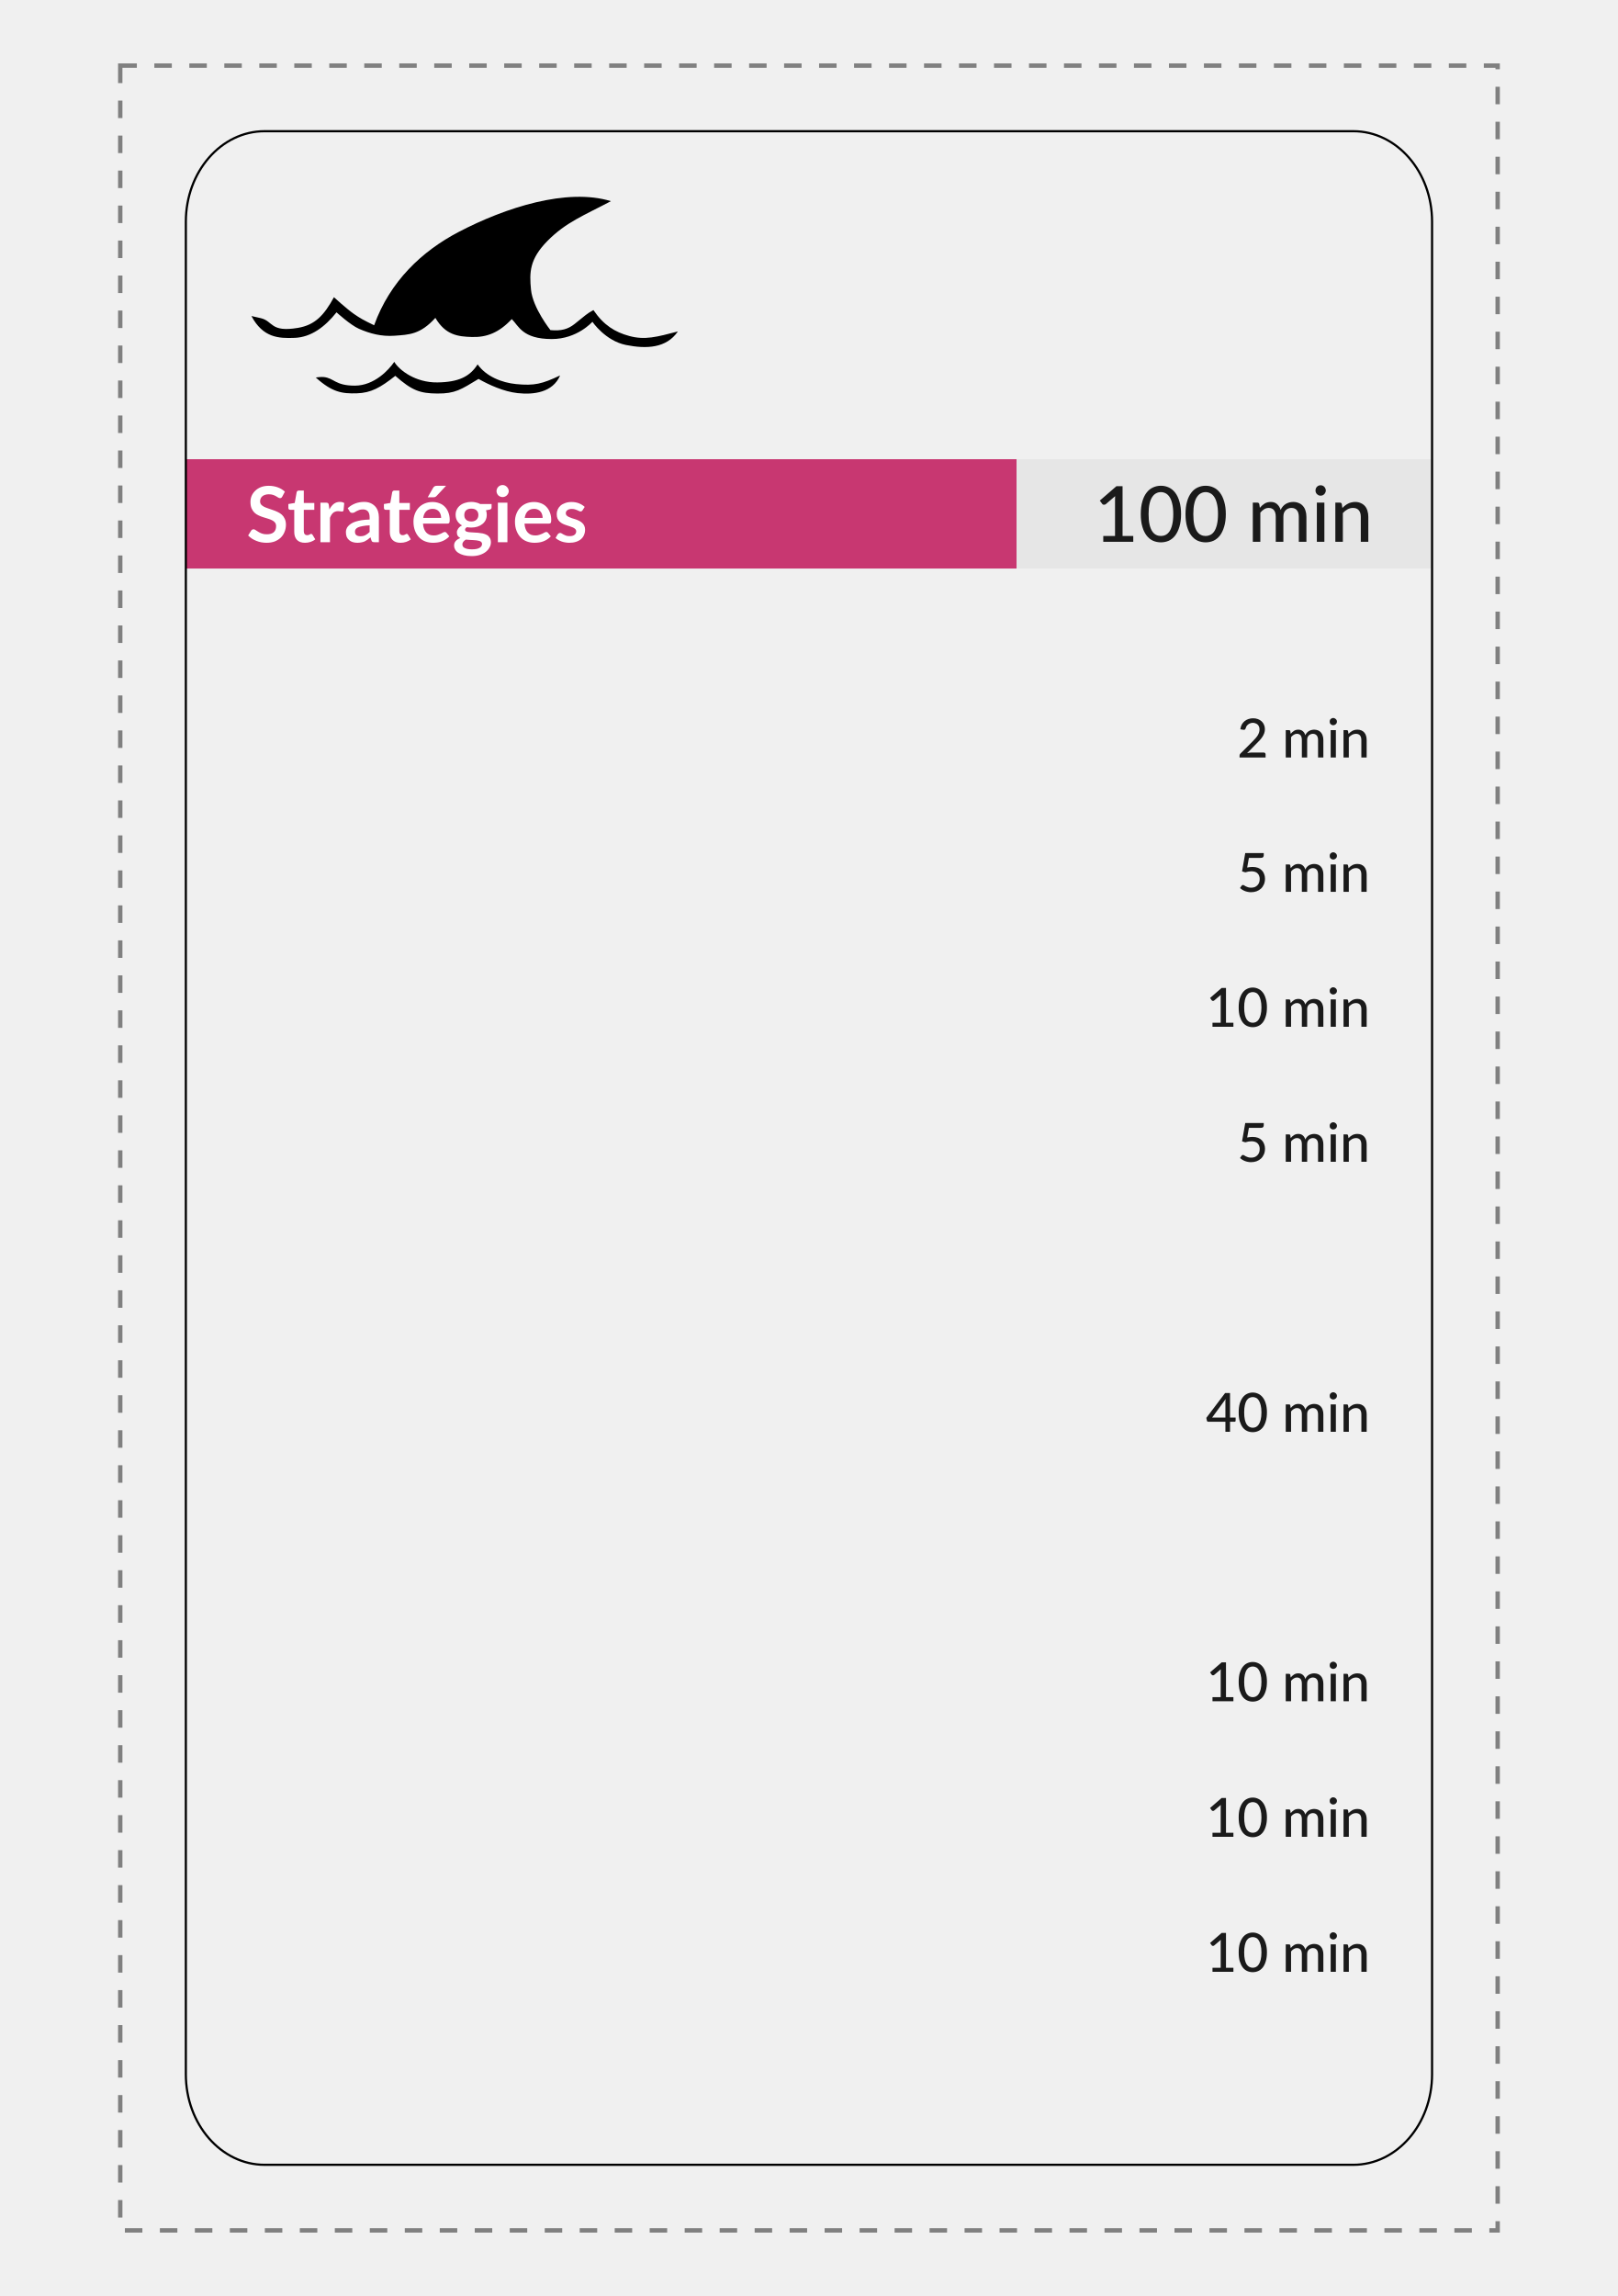
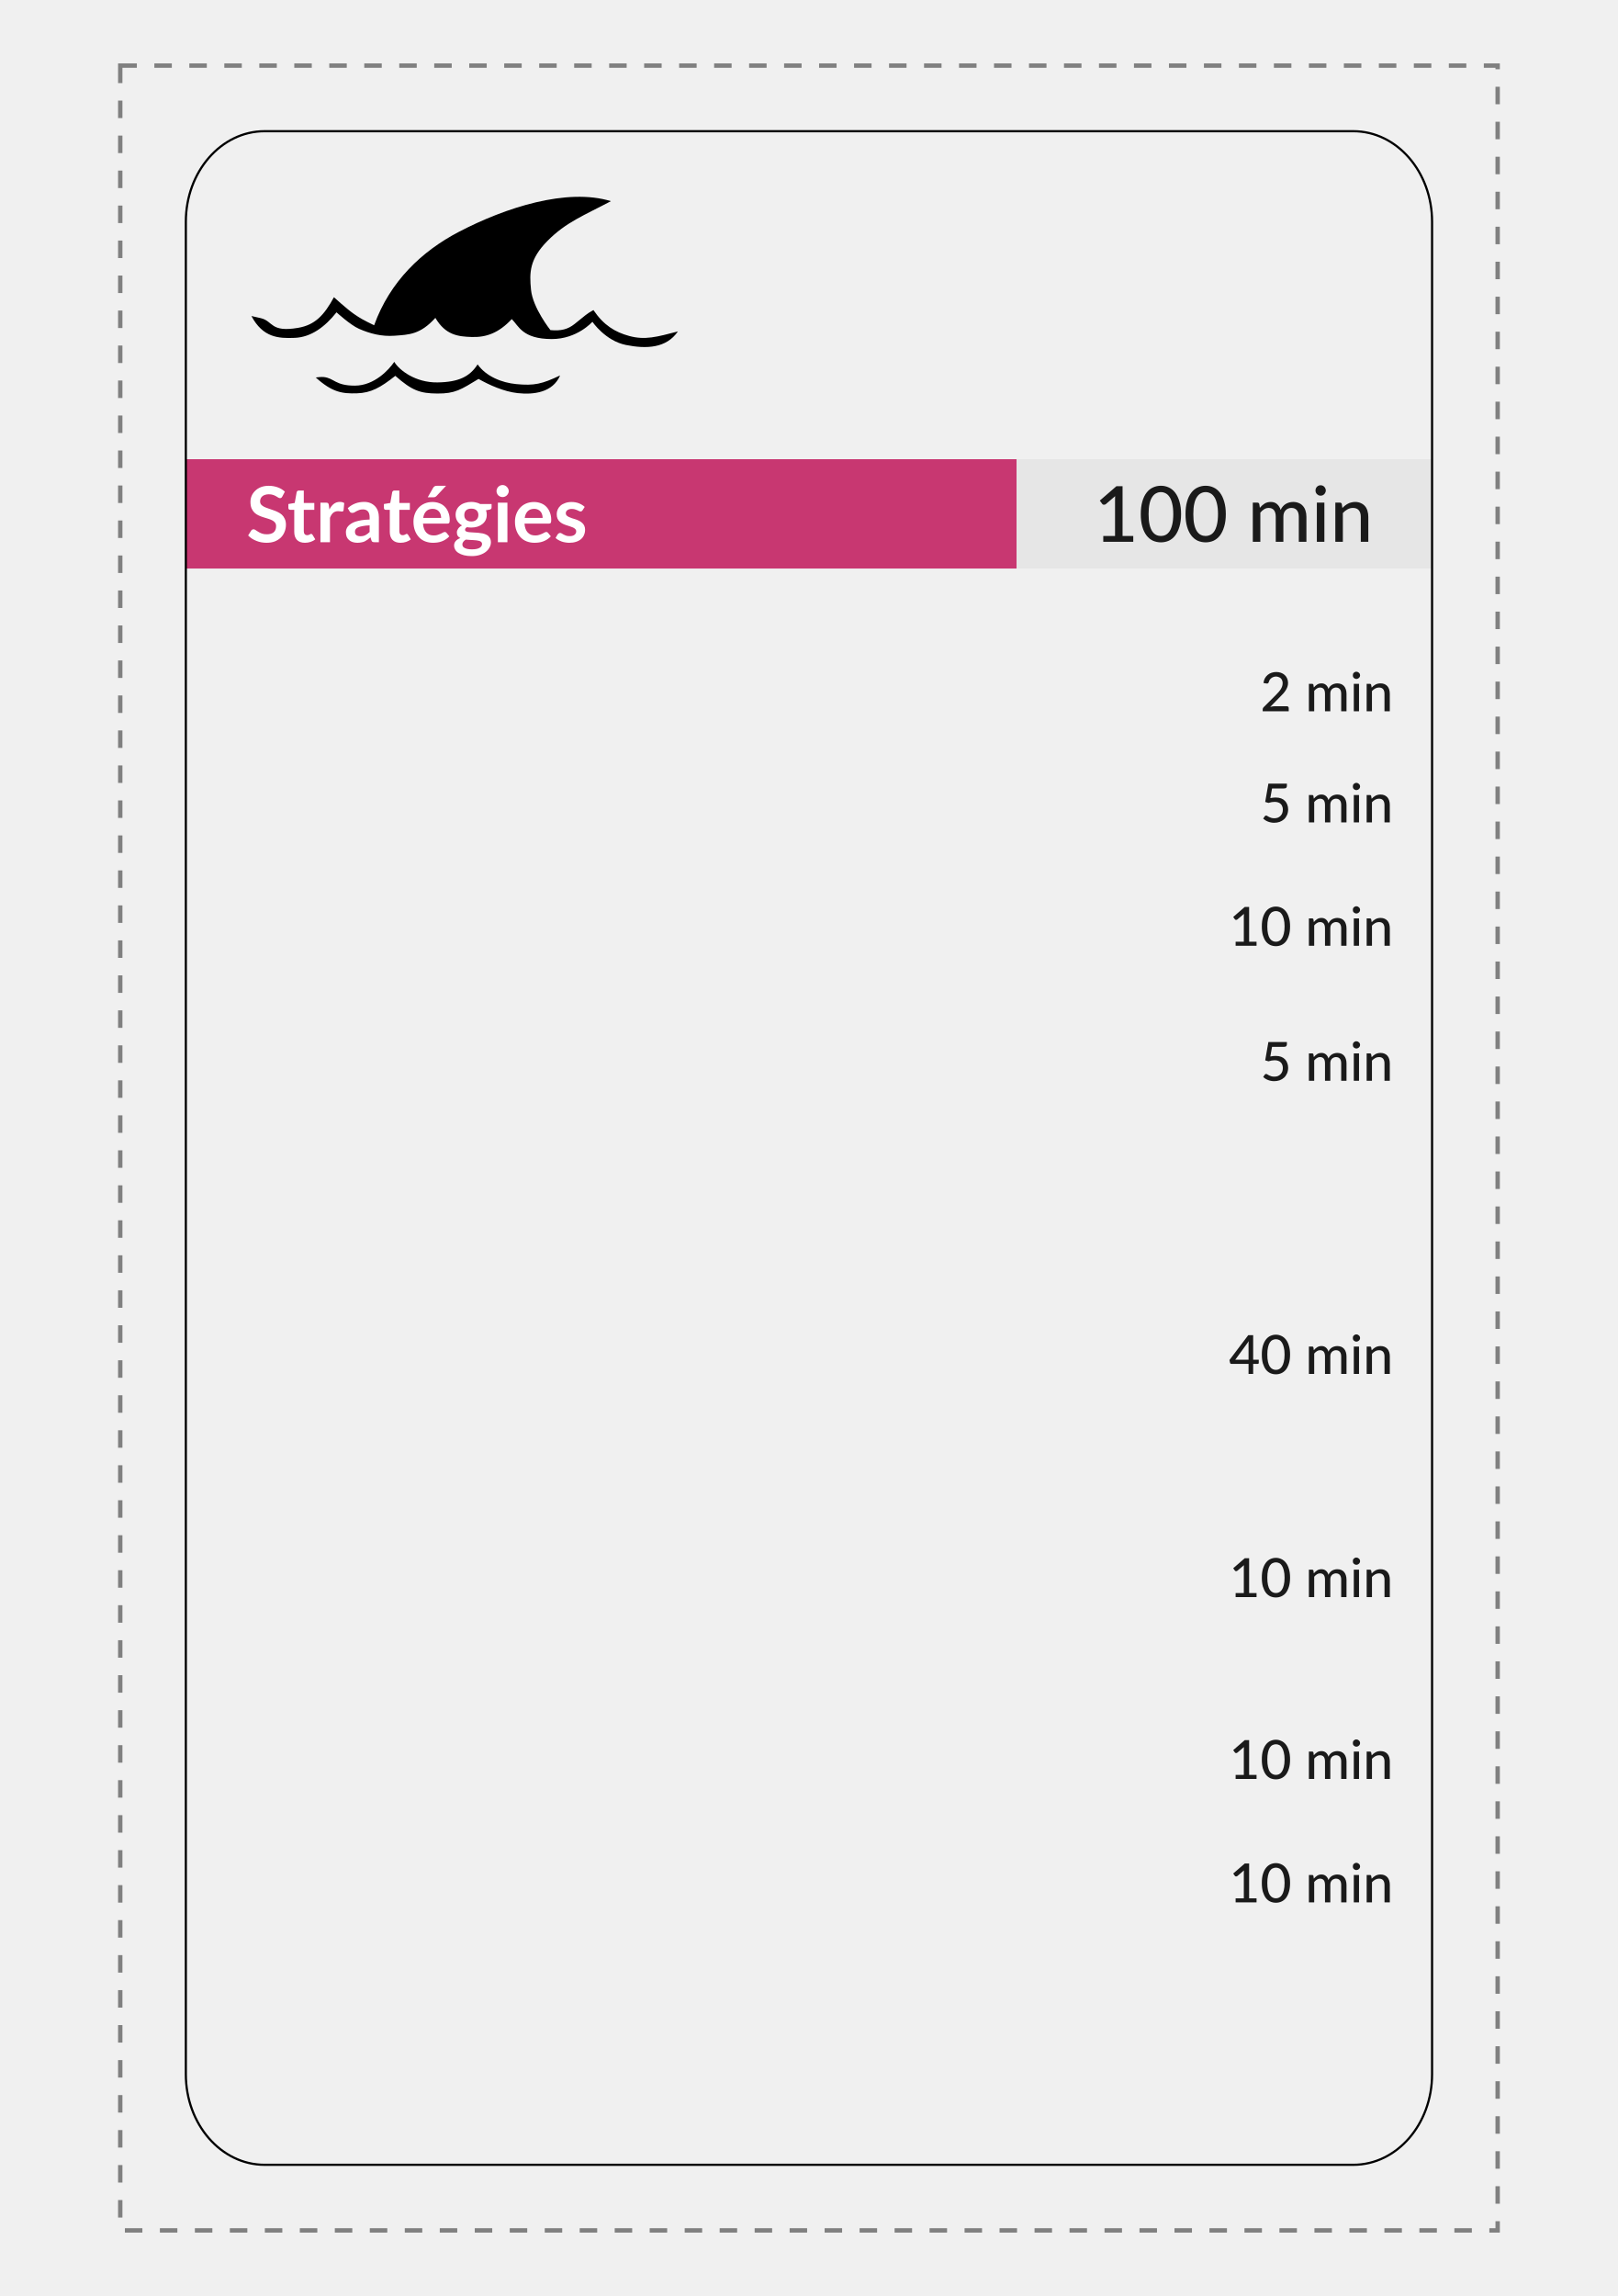
<svg xmlns="http://www.w3.org/2000/svg" xmlns:xlink="http://www.w3.org/1999/xlink" width="74mm" height="105mm" viewBox="0 0 262.205 372.047" id="svg2" version="1.1" enable-background="new">
  <defs id="defs4" />
  <g id="layer1" transform="translate(0,-680.315)" style="display:inline">
    <path style="fill:none;fill-rule:evenodd;stroke:#808080;stroke-width:0.709;stroke-linecap:butt;stroke-linejoin:miter;stroke-miterlimit:4;stroke-dasharray:2.835, 2.835;stroke-dashoffset:0;stroke-opacity:1" d="m 19.488,690.945 0,350.787 223.228,0 0,-350.787 z" id="path3350" transform="translate(4.3385302e-7,8.6660179e-6)" />
  </g>
  <g id="layer2" style="display:inline">
    <path style="fill:none;fill-opacity:1;stroke:none;stroke-width:0.709;stroke-miterlimit:4;stroke-dasharray:2.835, 2.835;stroke-dashoffset:0;stroke-opacity:1" d="m 42.884,21.259 c -7.071,0 -12.766,6.545 -12.766,14.674 l 0,38.477 201.969,0 0,-38.477 c 0,-8.129 -5.692,-14.674 -12.764,-14.674 l -176.439,0 z" id="rect4195-3" />
  </g>
  <g id="layer8" style="display:inline">
    <rect style="display:inline;fill:#c83771;fill-opacity:1;stroke:none;stroke-width:1;stroke-miterlimit:4;stroke-dasharray:none;stroke-dashoffset:0;stroke-opacity:1" id="rect4178" width="134.646" height="17.717" x="30.118" y="74.409" />
-     <text xml:space="preserve" style="font-style:normal;font-weight:normal;font-size:11.25px;line-height:125%;font-family:sans-serif;letter-spacing:0px;word-spacing:0px;display:inline;fill:#000000;fill-opacity:1;stroke:none;stroke-width:1px;stroke-linecap:butt;stroke-linejoin:miter;stroke-opacity:1" x="39.935" y="87.861" id="text4180">
-       <tspan id="tspan4182" x="39.935" y="87.861" style="font-style:normal;font-variant:normal;font-weight:bold;font-stretch:normal;font-size:12.5px;font-family:Lato;-inkscape-font-specification:'Lato Bold';fill:#ffffff">Stratégies</tspan>
+     <text xml:space="preserve" style="font-style:normal;font-weight:normal;line-height:0%;font-family:sans-serif;letter-spacing:0px;word-spacing:0px;display:inline;fill:#000000;fill-opacity:1;stroke:none;stroke-width:1px;stroke-linecap:butt;stroke-linejoin:miter;stroke-opacity:1" x="39.935" y="87.861" id="text4180">
+       <tspan id="tspan4182" x="39.935" y="87.861" style="font-style:normal;font-variant:normal;font-weight:bold;font-stretch:normal;font-size:12.5px;line-height:1.25;font-family:Lato;-inkscape-font-specification:'Lato Bold';fill:#ffffff">Stratégies</tspan>
    </text>
    <rect y="74.409" x="164.764" height="17.717" width="67.323" id="rect4191" style="display:inline;fill:#e6e6e6;fill-opacity:1;stroke:none;stroke-width:1;stroke-miterlimit:4;stroke-dasharray:none;stroke-dashoffset:0;stroke-opacity:1" />
-     <text xml:space="preserve" style="font-style:normal;font-weight:normal;font-size:12.5px;line-height:125%;font-family:sans-serif;letter-spacing:0px;word-spacing:0px;fill:#1a1a1a;fill-opacity:1;stroke:none;stroke-width:1px;stroke-linecap:butt;stroke-linejoin:miter;stroke-opacity:1" x="177.268" y="87.79" id="text4193">
-       <tspan id="tspan4195" x="177.268" y="87.79" style="font-style:normal;font-variant:normal;font-weight:500;font-stretch:normal;font-size:12.5px;font-family:Lato;-inkscape-font-specification:'Lato Medium';fill:#1a1a1a">100 min</tspan>
+     <text xml:space="preserve" style="font-style:normal;font-weight:normal;line-height:0%;font-family:sans-serif;letter-spacing:0px;word-spacing:0px;fill:#1a1a1a;fill-opacity:1;stroke:none;stroke-width:1px;stroke-linecap:butt;stroke-linejoin:miter;stroke-opacity:1" x="177.268" y="87.79" id="text4193">
+       <tspan id="tspan4195" x="177.268" y="87.79" style="font-style:normal;font-variant:normal;font-weight:500;font-stretch:normal;font-size:12.5px;line-height:1.25;font-family:Lato;-inkscape-font-specification:'Lato Medium';fill:#1a1a1a">100 min</tspan>
    </text>
  </g>
  <g id="layer7">
    <path style="fill:none;fill-rule:evenodd;stroke:none;stroke-width:1px;stroke-linecap:butt;stroke-linejoin:miter;stroke-opacity:1" d="m 99.213,31.89 0,31.89 122.244,0 0,-31.89 z" id="path4300" />
-     <flowRoot xml:space="preserve" style="font-style:normal;font-weight:normal;font-size:12.5px;line-height:125%;font-family:sans-serif;text-align:end;letter-spacing:0px;word-spacing:0px;text-anchor:end;fill:#000000;fill-opacity:1;stroke:none;stroke-width:1px;stroke-linecap:butt;stroke-linejoin:miter;stroke-opacity:1" id="flowRoot4271" transform="translate(0.3523199,-0.74843)">
+     <flowRoot xml:space="preserve" style="font-style:normal;font-weight:normal;line-height:0.01%;font-family:sans-serif;text-align:end;letter-spacing:0px;word-spacing:0px;text-anchor:end;fill:#000000;fill-opacity:1;stroke:none;stroke-width:1px;stroke-linecap:butt;stroke-linejoin:miter;stroke-opacity:1" id="flowRoot4271" transform="translate(0.3523199,-0.74843)">
      <flowRegion id="flowRegion4273">
        <use x="0" y="0" xlink:href="#path4300" id="use4275" width="100%" height="100%" />
      </flowRegion>
-       <flowPara style="font-style:normal;font-variant:normal;font-weight:bold;font-stretch:normal;font-size:13.375px;font-family:Roboto;-inkscape-font-specification:'Roboto Bold';text-align:end;text-anchor:end" id="flowPara4277">Incertitudes critiques</flowPara>
+       <flowPara style="font-style:normal;font-variant:normal;font-weight:bold;font-stretch:normal;font-size:13.375px;line-height:1.25;font-family:Roboto;-inkscape-font-specification:'Roboto Bold';text-align:end;text-anchor:end" id="flowPara4277">Incertitudes critiques</flowPara>
    </flowRoot>
  </g>
  <g id="layer6" style="display:inline">
    <path style="fill:none;fill-rule:evenodd;stroke:none;stroke-width:1px;stroke-linecap:butt;stroke-linejoin:miter;stroke-opacity:1" d="m 40.748,31.89 0,31.89 53.15,0 0,-31.89 z" id="path4213" />
    <g transform="matrix(1.007118,0,0,1.007118,-309.8222,-34.8267)" id="layer31">
      <g id="g4818">
        <path style="fill:#000000;fill-opacity:1;stroke:none;stroke-width:0.265px;stroke-linecap:butt;stroke-linejoin:miter;stroke-opacity:1" d="m 358.444,95.316 c 2.654,2.397 4.253,2.616 6.615,2.547 2.264,-0.067 3.776,-0.905 6.185,-2.811 2.701,2.374 3.97,2.824 6.763,2.844 2.873,0.021 3.79,-0.629 6.631,-2.348 1.719,0.971 4.069,2.04 6.284,2.282 2.587,0.283 5.655,-0.083 6.846,-2.844 -2.902,1.373 -4.145,1.679 -7.075,1.393 -2.311,-0.226 -4.831,-1.225 -6.204,-3.171 -1.248,1.96 -3.045,2.857 -6.466,2.902 -3.523,0.046 -6.138,-1.951 -6.945,-3.307 -0.842,1.239 -3.181,3.827 -6.356,3.827 -3.161,-4.67e-4 -3.283,-1.203 -5.004,-1.387 -0.423,-0.045 -1.274,0.074 -1.274,0.074 z" id="path4812" />
        <path style="fill:#000000;fill-opacity:1;stroke:none;stroke-width:0.265px;stroke-linecap:butt;stroke-linejoin:miter;stroke-opacity:1" d="m 348.092,85.427 c 0,0 1.028,0.228 1.54,0.353 1.991,0.488 1.483,2.307 5.951,1.553 2.751,-0.464 4.209,-2.042 5.786,-4.933 0,0 2.073,1.901 3.226,2.697 1.02,0.703 1.454,0.947 3.241,1.819 2.548,-7.078 7.702,-11.931 13.613,-15.02 7.523,-3.931 17.417,-7.114 24.495,-4.95 -4.307,2.285 -7.221,3.368 -10.205,6.388 -2.918,2.952 -2.928,5.106 -2.658,7.858 0.288,2.946 3.126,6.501 3.126,6.501 1.739,0.162 2.818,-0.141 3.878,-0.979 1.853,-1.464 1.868,-1.598 3.041,-2.245 1.658,2.447 3.47,3.542 5.755,4.167 2.531,0.693 4.441,0.162 7.838,-0.728 -1.86,2.71 -5.073,2.839 -8.365,2.177 -3.314,-0.667 -5.394,-3.731 -5.394,-3.731 0,0 -2.433,2.786 -6.548,2.778 -4.728,-0.01 -5.313,-2.122 -6.426,-3.214 -2.088,2.231 -4.089,2.957 -6.44,2.883 -2.203,-0.069 -4.224,-0.302 -5.854,-3.076 -2.431,2.688 -4.231,2.701 -6.589,2.873 -2.074,0.151 -3.936,-0.34 -5.714,-1.12 -1.365,-0.599 -3.605,-2.646 -3.605,-2.646 -1.86,2.346 -4.092,4 -6.714,4.108 -2.602,0.108 -5.118,-0.015 -6.978,-3.513 z" id="path4814" />
      </g>
    </g>
  </g>
  <g id="layer5" style="display:inline">
    <rect style="fill:none;fill-opacity:1;stroke:#000000;stroke-width:0.354;stroke-miterlimit:4;stroke-dasharray:none;stroke-dashoffset:0;stroke-opacity:1" id="rect4187" width="201.969" height="329.528" x="30.118" y="21.26" ry="14.674" rx="12.764" />
  </g>
  <g id="layer9" style="display:inline">
-     <text xml:space="preserve" style="font-style:normal;font-weight:normal;font-size:12.5px;line-height:125%;font-family:sans-serif;letter-spacing:0px;word-spacing:0px;fill:#000000;fill-opacity:1;stroke:none;stroke-width:1px;stroke-linecap:butt;stroke-linejoin:miter;stroke-opacity:1" x="-62.225" y="132.692" id="text6165">
-       <tspan id="tspan6167" x="-62.225" y="132.692" />
+     <text xml:space="preserve" style="font-style:normal;font-weight:normal;line-height:0%;font-family:sans-serif;letter-spacing:0px;word-spacing:0px;fill:#000000;fill-opacity:1;stroke:none;stroke-width:1px;stroke-linecap:butt;stroke-linejoin:miter;stroke-opacity:1" x="-62.225" y="132.692" id="text6165">
+       <tspan id="tspan6167" x="-62.225" y="132.692" style="font-size:12.5px;line-height:1.25"> </tspan>
    </text>
-     <path style="fill:none;fill-rule:evenodd;stroke:none;stroke-width:1px;stroke-linecap:butt;stroke-linejoin:miter;stroke-opacity:1" d="m 40.748,102.756 0,237.402 143.504,0 0,-237.402 -143.504,0" id="path4245" />
-     <flowRoot xml:space="preserve" style="font-style:normal;font-weight:normal;font-size:8.75px;line-height:125%;font-family:sans-serif;letter-spacing:0px;word-spacing:0px;fill:#000000;fill-opacity:1;stroke:none;stroke-width:1px;stroke-linecap:butt;stroke-linejoin:miter;stroke-opacity:1" id="flowRoot4251">
-       <flowRegion id="flowRegion4253">
+     <path style="fill:none;fill-rule:evenodd;stroke:none;stroke-width:1.065px;stroke-linecap:butt;stroke-linejoin:miter;stroke-opacity:1" d="M 35.123,97.6 V 340.157 H 194.564 V 97.6 H 35.123" id="path4245" />
+     <flowRoot xml:space="preserve" style="font-style:normal;font-weight:normal;line-height:0.8;font-family:sans-serif;letter-spacing:0px;word-spacing:0px;fill:#000000;fill-opacity:1;stroke:none;stroke-width:1px;stroke-linecap:butt;stroke-linejoin:miter;stroke-opacity:1" id="flowRoot4251">
+       <flowRegion id="flowRegion4253" style="line-height:0.8">
        <use x="0" y="0" xlink:href="#path4245" id="use4255" width="100%" height="100%" />
      </flowRegion>
-       <flowPara id="flowPara4257" style="font-style:normal;font-variant:normal;font-weight:bold;font-stretch:normal;font-family:Roboto;-inkscape-font-specification:'Roboto Bold';fill:#999999;fill-opacity:1">Etapes</flowPara>
-       <flowPara style="font-style:normal;font-variant:normal;font-weight:normal;font-stretch:normal;font-family:Lato;-inkscape-font-specification:Lato;fill:#1a1a1a;fill-opacity:1" id="flowPara4358">Décrire la séquence des étapes</flowPara>
-       <flowPara style="font-style:normal;font-variant:normal;font-weight:normal;font-stretch:normal;font-family:Lato;-inkscape-font-specification:Lato;fill:#1a1a1a;fill-opacity:1" id="flowPara4338" />
-       <flowPara style="font-style:normal;font-variant:normal;font-weight:normal;font-stretch:normal;font-family:Lato;-inkscape-font-specification:Lato;fill:#1a1a1a;fill-opacity:1" id="flowPara4340">Dresser une liste des incertitudes</flowPara>
-       <flowPara style="font-style:normal;font-variant:normal;font-weight:normal;font-stretch:normal;font-family:Lato;-inkscape-font-specification:Lato;fill:#1a1a1a;fill-opacity:1" id="flowPara4342" />
-       <flowPara style="font-style:normal;font-variant:normal;font-weight:normal;font-stretch:normal;font-family:Lato;-inkscape-font-specification:Lato;fill:#1a1a1a;fill-opacity:1" id="flowPara4344">Hiérarchiser les facteurs les plus critiques</flowPara>
-       <flowPara style="font-style:normal;font-variant:normal;font-weight:normal;font-stretch:normal;font-family:Lato;-inkscape-font-specification:Lato;fill:#1a1a1a;fill-opacity:1" id="flowPara4346" />
-       <flowPara style="font-style:normal;font-variant:normal;font-weight:normal;font-stretch:normal;font-family:Lato;-inkscape-font-specification:Lato;fill:#1a1a1a;fill-opacity:1" id="flowPara4365">Sélectionnez les deux éléments les plus critiques et les plus incertains et placez-les sur la grille en tant que X et Y. Quatre quadrants sont ainsi créés.</flowPara>
-       <flowPara style="font-style:normal;font-variant:normal;font-weight:normal;font-stretch:normal;font-family:Lato;-inkscape-font-specification:Lato;fill:#1a1a1a;fill-opacity:1" id="flowPara4350" />
-       <flowPara style="font-style:normal;font-variant:normal;font-weight:normal;font-stretch:normal;font-family:Lato;-inkscape-font-specification:Lato;fill:#1a1a1a;fill-opacity:1" id="flowPara4352">Chaque groupe rédige un scénario pour un quadrant, le partage, réfléchit à des stratégies et les partage.</flowPara>
-       <flowPara style="font-style:normal;font-variant:normal;font-weight:normal;font-stretch:normal;font-family:Lato;-inkscape-font-specification:Lato;fill:#1a1a1a;fill-opacity:1" id="flowPara4354" />
-       <flowPara style="font-style:normal;font-variant:normal;font-weight:normal;font-stretch:normal;font-family:Lato;-inkscape-font-specification:Lato;fill:#1a1a1a;fill-opacity:1" id="flowPara4356">Sélectionner des stratégies robustes et de couverture</flowPara>
-       <flowPara style="font-style:normal;font-variant:normal;font-weight:normal;font-stretch:normal;font-family:Lato;-inkscape-font-specification:Lato;fill:#1a1a1a;fill-opacity:1" id="flowPara4359" />
-       <flowPara style="font-style:normal;font-variant:normal;font-weight:normal;font-stretch:normal;font-family:Lato;-inkscape-font-specification:Lato;fill:#1a1a1a;fill-opacity:1" id="flowPara4361">Les groupes débriefent avec W<flowSpan style="font-size:65%;baseline-shift:super" id="flowSpan4363">3</flowSpan>
+       <flowPara id="flowPara4257" style="font-style:normal;font-variant:normal;font-weight:bold;font-stretch:normal;font-size:8.75px;line-height:0.8;font-family:Roboto;-inkscape-font-specification:'Roboto Bold';fill:#999999;fill-opacity:1">Etapes</flowPara>
+       <flowPara style="font-style:normal;font-variant:normal;font-weight:normal;font-stretch:normal;font-size:8.75px;line-height:0.8;font-family:Lato;-inkscape-font-specification:Lato;fill:#1a1a1a;fill-opacity:1" id="flowPara4358">Décrire la séquence des étapes</flowPara>
+       <flowPara style="font-style:normal;font-variant:normal;font-weight:normal;font-stretch:normal;font-size:8.75px;line-height:0.8;font-family:Lato;-inkscape-font-specification:Lato;fill:#1a1a1a;fill-opacity:1" id="flowPara4338"> </flowPara>
+       <flowPara style="font-style:normal;font-variant:normal;font-weight:normal;font-stretch:normal;font-size:8.75px;line-height:0.8;font-family:Lato;-inkscape-font-specification:Lato;fill:#1a1a1a;fill-opacity:1" id="flowPara4340">Dresser une liste des incertitudes</flowPara>
+       <flowPara style="font-style:normal;font-variant:normal;font-weight:normal;font-stretch:normal;font-size:8.75px;line-height:0.8;font-family:Lato;-inkscape-font-specification:Lato;fill:#1a1a1a;fill-opacity:1" id="flowPara4342"> </flowPara>
+       <flowPara style="font-style:normal;font-variant:normal;font-weight:normal;font-stretch:normal;font-size:8.75px;line-height:0.8;font-family:Lato;-inkscape-font-specification:Lato;fill:#1a1a1a;fill-opacity:1" id="flowPara4344">Hiérarchiser les facteurs les plus critiques</flowPara>
+       <flowPara style="font-style:normal;font-variant:normal;font-weight:normal;font-stretch:normal;font-size:8.75px;line-height:0.8;font-family:Lato;-inkscape-font-specification:Lato;fill:#1a1a1a;fill-opacity:1" id="flowPara4346"> </flowPara>
+       <flowPara style="font-style:normal;font-variant:normal;font-weight:normal;font-stretch:normal;font-size:8.75px;line-height:0.8;font-family:Lato;-inkscape-font-specification:Lato;fill:#1a1a1a;fill-opacity:1" id="flowPara4365">Sélectionnez les deux éléments les plus critiques et les plus incertains et placez-les sur la grille en tant que X et Y. Quatre quadrants sont ainsi créés.</flowPara>
+       <flowPara style="font-style:normal;font-variant:normal;font-weight:normal;font-stretch:normal;font-size:8.75px;line-height:0.8;font-family:Lato;-inkscape-font-specification:Lato;fill:#1a1a1a;fill-opacity:1" id="flowPara4350"> </flowPara>
+       <flowPara style="font-style:normal;font-variant:normal;font-weight:normal;font-stretch:normal;font-size:8.75px;line-height:0.8;font-family:Lato;-inkscape-font-specification:Lato;fill:#1a1a1a;fill-opacity:1" id="flowPara4352">Chaque groupe rédige un scénario pour un quadrant, le partage, réfléchit à des stratégies et les partage.</flowPara>
+       <flowPara style="font-style:normal;font-variant:normal;font-weight:normal;font-stretch:normal;font-size:8.75px;line-height:0.8;font-family:Lato;-inkscape-font-specification:Lato;fill:#1a1a1a;fill-opacity:1" id="flowPara4354"> </flowPara>
+       <flowPara style="font-style:normal;font-variant:normal;font-weight:normal;font-stretch:normal;font-size:8.75px;line-height:0.8;font-family:Lato;-inkscape-font-specification:Lato;fill:#1a1a1a;fill-opacity:1" id="flowPara4356">Sélectionner des stratégies robustes et de couverture</flowPara>
+       <flowPara style="font-style:normal;font-variant:normal;font-weight:normal;font-stretch:normal;font-size:8.75px;line-height:0.8;font-family:Lato;-inkscape-font-specification:Lato;fill:#1a1a1a;fill-opacity:1" id="flowPara4359"> </flowPara>
+       <flowPara style="font-style:normal;font-variant:normal;font-weight:normal;font-stretch:normal;font-size:8.75px;line-height:0.8;font-family:Lato;-inkscape-font-specification:Lato;fill:#1a1a1a;fill-opacity:1" id="flowPara4361">Les groupes débriefent avec W<flowSpan style="font-size:65%;line-height:0.8;baseline-shift:super" id="flowSpan4363">3</flowSpan>
      </flowPara>
-       <flowPara style="font-style:normal;font-variant:normal;font-weight:normal;font-stretch:normal;font-family:Lato;-inkscape-font-specification:Lato;fill:#1a1a1a;fill-opacity:1" id="flowPara4369" />
-       <flowPara style="font-style:normal;font-variant:normal;font-weight:normal;font-stretch:normal;font-family:Lato;-inkscape-font-specification:Lato;fill:#1a1a1a;fill-opacity:1" id="flowPara4371">Les groupes partagent leurs comptes rendus et choisissent un "Maintenant quoi" à suivre.</flowPara>
+       <flowPara style="font-style:normal;font-variant:normal;font-weight:normal;font-stretch:normal;font-size:8.75px;line-height:0.8;font-family:Lato;-inkscape-font-specification:Lato;fill:#1a1a1a;fill-opacity:1" id="flowPara4369" />
+       <flowPara style="font-style:normal;font-variant:normal;font-weight:normal;font-stretch:normal;font-size:8.75px;line-height:0.8;font-family:Lato;-inkscape-font-specification:Lato;fill:#1a1a1a;fill-opacity:1" id="flowPara4371">L es groupes partagent leurs comptes rendus et choisissent un  Maintenant que va-t-il se passer ?</flowPara>
    </flowRoot>
-     <text xml:space="preserve" style="font-style:normal;font-weight:normal;font-size:8.75px;line-height:125%;font-family:sans-serif;letter-spacing:0px;word-spacing:0px;fill:#000000;fill-opacity:1;stroke:none;stroke-width:1px;stroke-linecap:butt;stroke-linejoin:miter;stroke-opacity:1" x="93.898" y="183.547" id="text4267">
-       <tspan id="tspan4269" x="93.898" y="183.547" />
+     <text xml:space="preserve" style="font-style:normal;font-weight:normal;line-height:0%;font-family:sans-serif;letter-spacing:0px;word-spacing:0px;fill:#000000;fill-opacity:1;stroke:none;stroke-width:1px;stroke-linecap:butt;stroke-linejoin:miter;stroke-opacity:1" x="93.898" y="183.547" id="text4267">
+       <tspan id="tspan4269" x="93.898" y="183.547" style="font-size:8.75px;line-height:1.25"> </tspan>
    </text>
  </g>
  <g id="layer4" style="display:inline">
-     <text id="text4227" y="122.749" x="200.497" style="font-style:normal;font-weight:normal;font-size:8.75px;line-height:125%;font-family:sans-serif;letter-spacing:0px;word-spacing:0px;fill:#1a1a1a;fill-opacity:1;stroke:none;stroke-width:1px;stroke-linecap:butt;stroke-linejoin:miter;stroke-opacity:1" xml:space="preserve">
-       <tspan style="font-style:normal;font-variant:normal;font-weight:500;font-stretch:normal;font-family:Lato;-inkscape-font-specification:'Lato Medium';fill:#1a1a1a" y="122.749" x="200.497" id="tspan4229">2 min</tspan>
+     <text id="text4227" y="115.249" x="204.247" style="font-style:normal;font-weight:normal;line-height:0%;font-family:sans-serif;letter-spacing:0px;word-spacing:0px;fill:#1a1a1a;fill-opacity:1;stroke:none;stroke-width:1px;stroke-linecap:butt;stroke-linejoin:miter;stroke-opacity:1" xml:space="preserve">
+       <tspan style="font-style:normal;font-variant:normal;font-weight:500;font-stretch:normal;font-size:8.75px;line-height:1.25;font-family:Lato;-inkscape-font-specification:'Lato Medium';fill:#1a1a1a" y="115.249" x="204.247" id="tspan4229">2 min</tspan>
    </text>
-     <text id="text4231" y="144.512" x="200.497" style="font-style:normal;font-weight:normal;font-size:8.75px;line-height:125%;font-family:sans-serif;letter-spacing:0px;word-spacing:0px;fill:#1a1a1a;fill-opacity:1;stroke:none;stroke-width:1px;stroke-linecap:butt;stroke-linejoin:miter;stroke-opacity:1" xml:space="preserve">
-       <tspan style="font-style:normal;font-variant:normal;font-weight:500;font-stretch:normal;font-family:Lato;-inkscape-font-specification:'Lato Medium';fill:#1a1a1a" y="144.512" x="200.497" id="tspan4233">5 min</tspan>
+     <text id="text4231" y="133.262" x="204.247" style="font-style:normal;font-weight:normal;line-height:0%;font-family:sans-serif;letter-spacing:0px;word-spacing:0px;fill:#1a1a1a;fill-opacity:1;stroke:none;stroke-width:1px;stroke-linecap:butt;stroke-linejoin:miter;stroke-opacity:1" xml:space="preserve">
+       <tspan style="font-style:normal;font-variant:normal;font-weight:500;font-stretch:normal;font-size:8.75px;line-height:1.25;font-family:Lato;-inkscape-font-specification:'Lato Medium';fill:#1a1a1a" y="133.262" x="204.247" id="tspan4233">5 min</tspan>
    </text>
    <path style="fill:none;fill-rule:evenodd;stroke:none;stroke-width:1px;stroke-linecap:butt;stroke-linejoin:miter;stroke-opacity:1" d="m 194.882,102.756 0,237.402 26.575,0 0,-237.402 z" id="path4239" />
-     <text xml:space="preserve" style="font-style:normal;font-weight:normal;font-size:8.75px;line-height:125%;font-family:sans-serif;letter-spacing:0px;word-spacing:0px;fill:#1a1a1a;fill-opacity:1;stroke:none;stroke-width:1px;stroke-linecap:butt;stroke-linejoin:miter;stroke-opacity:1" x="195.421" y="166.384" id="text4390">
-       <tspan id="tspan4392" x="195.421" y="166.384" style="font-style:normal;font-variant:normal;font-weight:500;font-stretch:normal;font-family:Lato;-inkscape-font-specification:'Lato Medium';fill:#1a1a1a">10 min</tspan>
+     <text xml:space="preserve" style="font-style:normal;font-weight:normal;line-height:0%;font-family:sans-serif;letter-spacing:0px;word-spacing:0px;fill:#1a1a1a;fill-opacity:1;stroke:none;stroke-width:1px;stroke-linecap:butt;stroke-linejoin:miter;stroke-opacity:1" x="199.171" y="153.259" id="text4390">
+       <tspan id="tspan4392" x="199.171" y="153.259" style="font-style:normal;font-variant:normal;font-weight:500;font-stretch:normal;font-size:8.75px;line-height:1.25;font-family:Lato;-inkscape-font-specification:'Lato Medium';fill:#1a1a1a">10 min</tspan>
    </text>
-     <text id="text4394" y="188.257" x="200.497" style="font-style:normal;font-weight:normal;font-size:8.75px;line-height:125%;font-family:sans-serif;letter-spacing:0px;word-spacing:0px;fill:#1a1a1a;fill-opacity:1;stroke:none;stroke-width:1px;stroke-linecap:butt;stroke-linejoin:miter;stroke-opacity:1" xml:space="preserve">
-       <tspan style="font-style:normal;font-variant:normal;font-weight:500;font-stretch:normal;font-family:Lato;-inkscape-font-specification:'Lato Medium';fill:#1a1a1a" y="188.257" x="200.497" id="tspan4396">5 min</tspan>
+     <text id="text4394" y="175.132" x="204.247" style="font-style:normal;font-weight:normal;line-height:0%;font-family:sans-serif;letter-spacing:0px;word-spacing:0px;fill:#1a1a1a;fill-opacity:1;stroke:none;stroke-width:1px;stroke-linecap:butt;stroke-linejoin:miter;stroke-opacity:1" xml:space="preserve">
+       <tspan style="font-style:normal;font-variant:normal;font-weight:500;font-stretch:normal;font-size:8.75px;line-height:1.25;font-family:Lato;-inkscape-font-specification:'Lato Medium';fill:#1a1a1a" y="175.132" x="204.247" id="tspan4396">5 min</tspan>
    </text>
-     <text xml:space="preserve" style="font-style:normal;font-weight:normal;font-size:8.75px;line-height:125%;font-family:sans-serif;letter-spacing:0px;word-spacing:0px;fill:#1a1a1a;fill-opacity:1;stroke:none;stroke-width:1px;stroke-linecap:butt;stroke-linejoin:miter;stroke-opacity:1" x="195.421" y="232.007" id="text4360">
-       <tspan id="tspan4362" x="195.421" y="232.007" style="font-style:normal;font-variant:normal;font-weight:500;font-stretch:normal;font-family:Lato;-inkscape-font-specification:'Lato Medium';fill:#1a1a1a">40 min</tspan>
+     <text xml:space="preserve" style="font-style:normal;font-weight:normal;line-height:0%;font-family:sans-serif;letter-spacing:0px;word-spacing:0px;fill:#1a1a1a;fill-opacity:1;stroke:none;stroke-width:1px;stroke-linecap:butt;stroke-linejoin:miter;stroke-opacity:1" x="199.171" y="222.632" id="text4360">
+       <tspan id="tspan4362" x="199.171" y="222.632" style="font-style:normal;font-variant:normal;font-weight:500;font-stretch:normal;font-size:8.75px;line-height:1.25;font-family:Lato;-inkscape-font-specification:'Lato Medium';fill:#1a1a1a">40 min</tspan>
    </text>
-     <text xml:space="preserve" style="font-style:normal;font-weight:normal;font-size:8.75px;line-height:125%;font-family:sans-serif;letter-spacing:0px;word-spacing:0px;fill:#1a1a1a;fill-opacity:1;stroke:none;stroke-width:1px;stroke-linecap:butt;stroke-linejoin:miter;stroke-opacity:1" x="195.421" y="275.669" id="text4364">
-       <tspan id="tspan4366" x="195.421" y="275.669" style="font-style:normal;font-variant:normal;font-weight:500;font-stretch:normal;font-family:Lato;-inkscape-font-specification:'Lato Medium';fill:#1a1a1a">10 min</tspan>
+     <text xml:space="preserve" style="font-style:normal;font-weight:normal;line-height:0%;font-family:sans-serif;letter-spacing:0px;word-spacing:0px;fill:#1a1a1a;fill-opacity:1;stroke:none;stroke-width:1px;stroke-linecap:butt;stroke-linejoin:miter;stroke-opacity:1" x="199.171" y="258.794" id="text4364">
+       <tspan id="tspan4366" x="199.171" y="258.794" style="font-style:normal;font-variant:normal;font-weight:500;font-stretch:normal;font-size:8.75px;line-height:1.25;font-family:Lato;-inkscape-font-specification:'Lato Medium';fill:#1a1a1a">10 min</tspan>
    </text>
-     <text id="text4375" y="297.642" x="195.421" style="font-style:normal;font-weight:normal;font-size:8.75px;line-height:125%;font-family:sans-serif;letter-spacing:0px;word-spacing:0px;fill:#1a1a1a;fill-opacity:1;stroke:none;stroke-width:1px;stroke-linecap:butt;stroke-linejoin:miter;stroke-opacity:1" xml:space="preserve">
-       <tspan style="font-style:normal;font-variant:normal;font-weight:500;font-stretch:normal;font-family:Lato;-inkscape-font-specification:'Lato Medium';fill:#1a1a1a" y="297.642" x="195.421" id="tspan4377">10 min</tspan>
+     <text id="text4375" y="288.267" x="199.171" style="font-style:normal;font-weight:normal;line-height:0%;font-family:sans-serif;letter-spacing:0px;word-spacing:0px;fill:#1a1a1a;fill-opacity:1;stroke:none;stroke-width:1px;stroke-linecap:butt;stroke-linejoin:miter;stroke-opacity:1" xml:space="preserve">
+       <tspan style="font-style:normal;font-variant:normal;font-weight:500;font-stretch:normal;font-size:8.75px;line-height:1.25;font-family:Lato;-inkscape-font-specification:'Lato Medium';fill:#1a1a1a" y="288.267" x="199.171" id="tspan4377">10 min</tspan>
    </text>
-     <text xml:space="preserve" style="font-style:normal;font-weight:normal;font-size:8.75px;line-height:125%;font-family:sans-serif;letter-spacing:0px;word-spacing:0px;fill:#1a1a1a;fill-opacity:1;stroke:none;stroke-width:1px;stroke-linecap:butt;stroke-linejoin:miter;stroke-opacity:1" x="195.421" y="319.51" id="text4379">
-       <tspan id="tspan4381" x="195.421" y="319.51" style="font-style:normal;font-variant:normal;font-weight:500;font-stretch:normal;font-family:Lato;-inkscape-font-specification:'Lato Medium';fill:#1a1a1a">10 min</tspan>
+     <text xml:space="preserve" style="font-style:normal;font-weight:normal;line-height:0%;font-family:sans-serif;letter-spacing:0px;word-spacing:0px;fill:#1a1a1a;fill-opacity:1;stroke:none;stroke-width:1px;stroke-linecap:butt;stroke-linejoin:miter;stroke-opacity:1" x="199.171" y="308.26" id="text4379">
+       <tspan id="tspan4381" x="199.171" y="308.26" style="font-style:normal;font-variant:normal;font-weight:500;font-stretch:normal;font-size:8.75px;line-height:1.25;font-family:Lato;-inkscape-font-specification:'Lato Medium';fill:#1a1a1a">10 min</tspan>
    </text>
  </g>
-   <text xml:space="preserve" style="font-style:normal;font-weight:normal;font-size:8.75px;line-height:125%;font-family:sans-serif;letter-spacing:0px;word-spacing:0px;fill:#000000;fill-opacity:1;stroke:none;stroke-width:1px;stroke-linecap:butt;stroke-linejoin:miter;stroke-opacity:1" x="293.096" y="257.142" id="text4321">
-     <tspan id="tspan4323" x="293.096" y="257.142" />
+   <text xml:space="preserve" style="font-style:normal;font-weight:normal;line-height:0%;font-family:sans-serif;letter-spacing:0px;word-spacing:0px;fill:#000000;fill-opacity:1;stroke:none;stroke-width:1px;stroke-linecap:butt;stroke-linejoin:miter;stroke-opacity:1" x="293.096" y="257.142" id="text4321">
+     <tspan id="tspan4323" x="293.096" y="257.142" style="font-size:8.75px;line-height:1.25"> </tspan>
  </text>
</svg>
